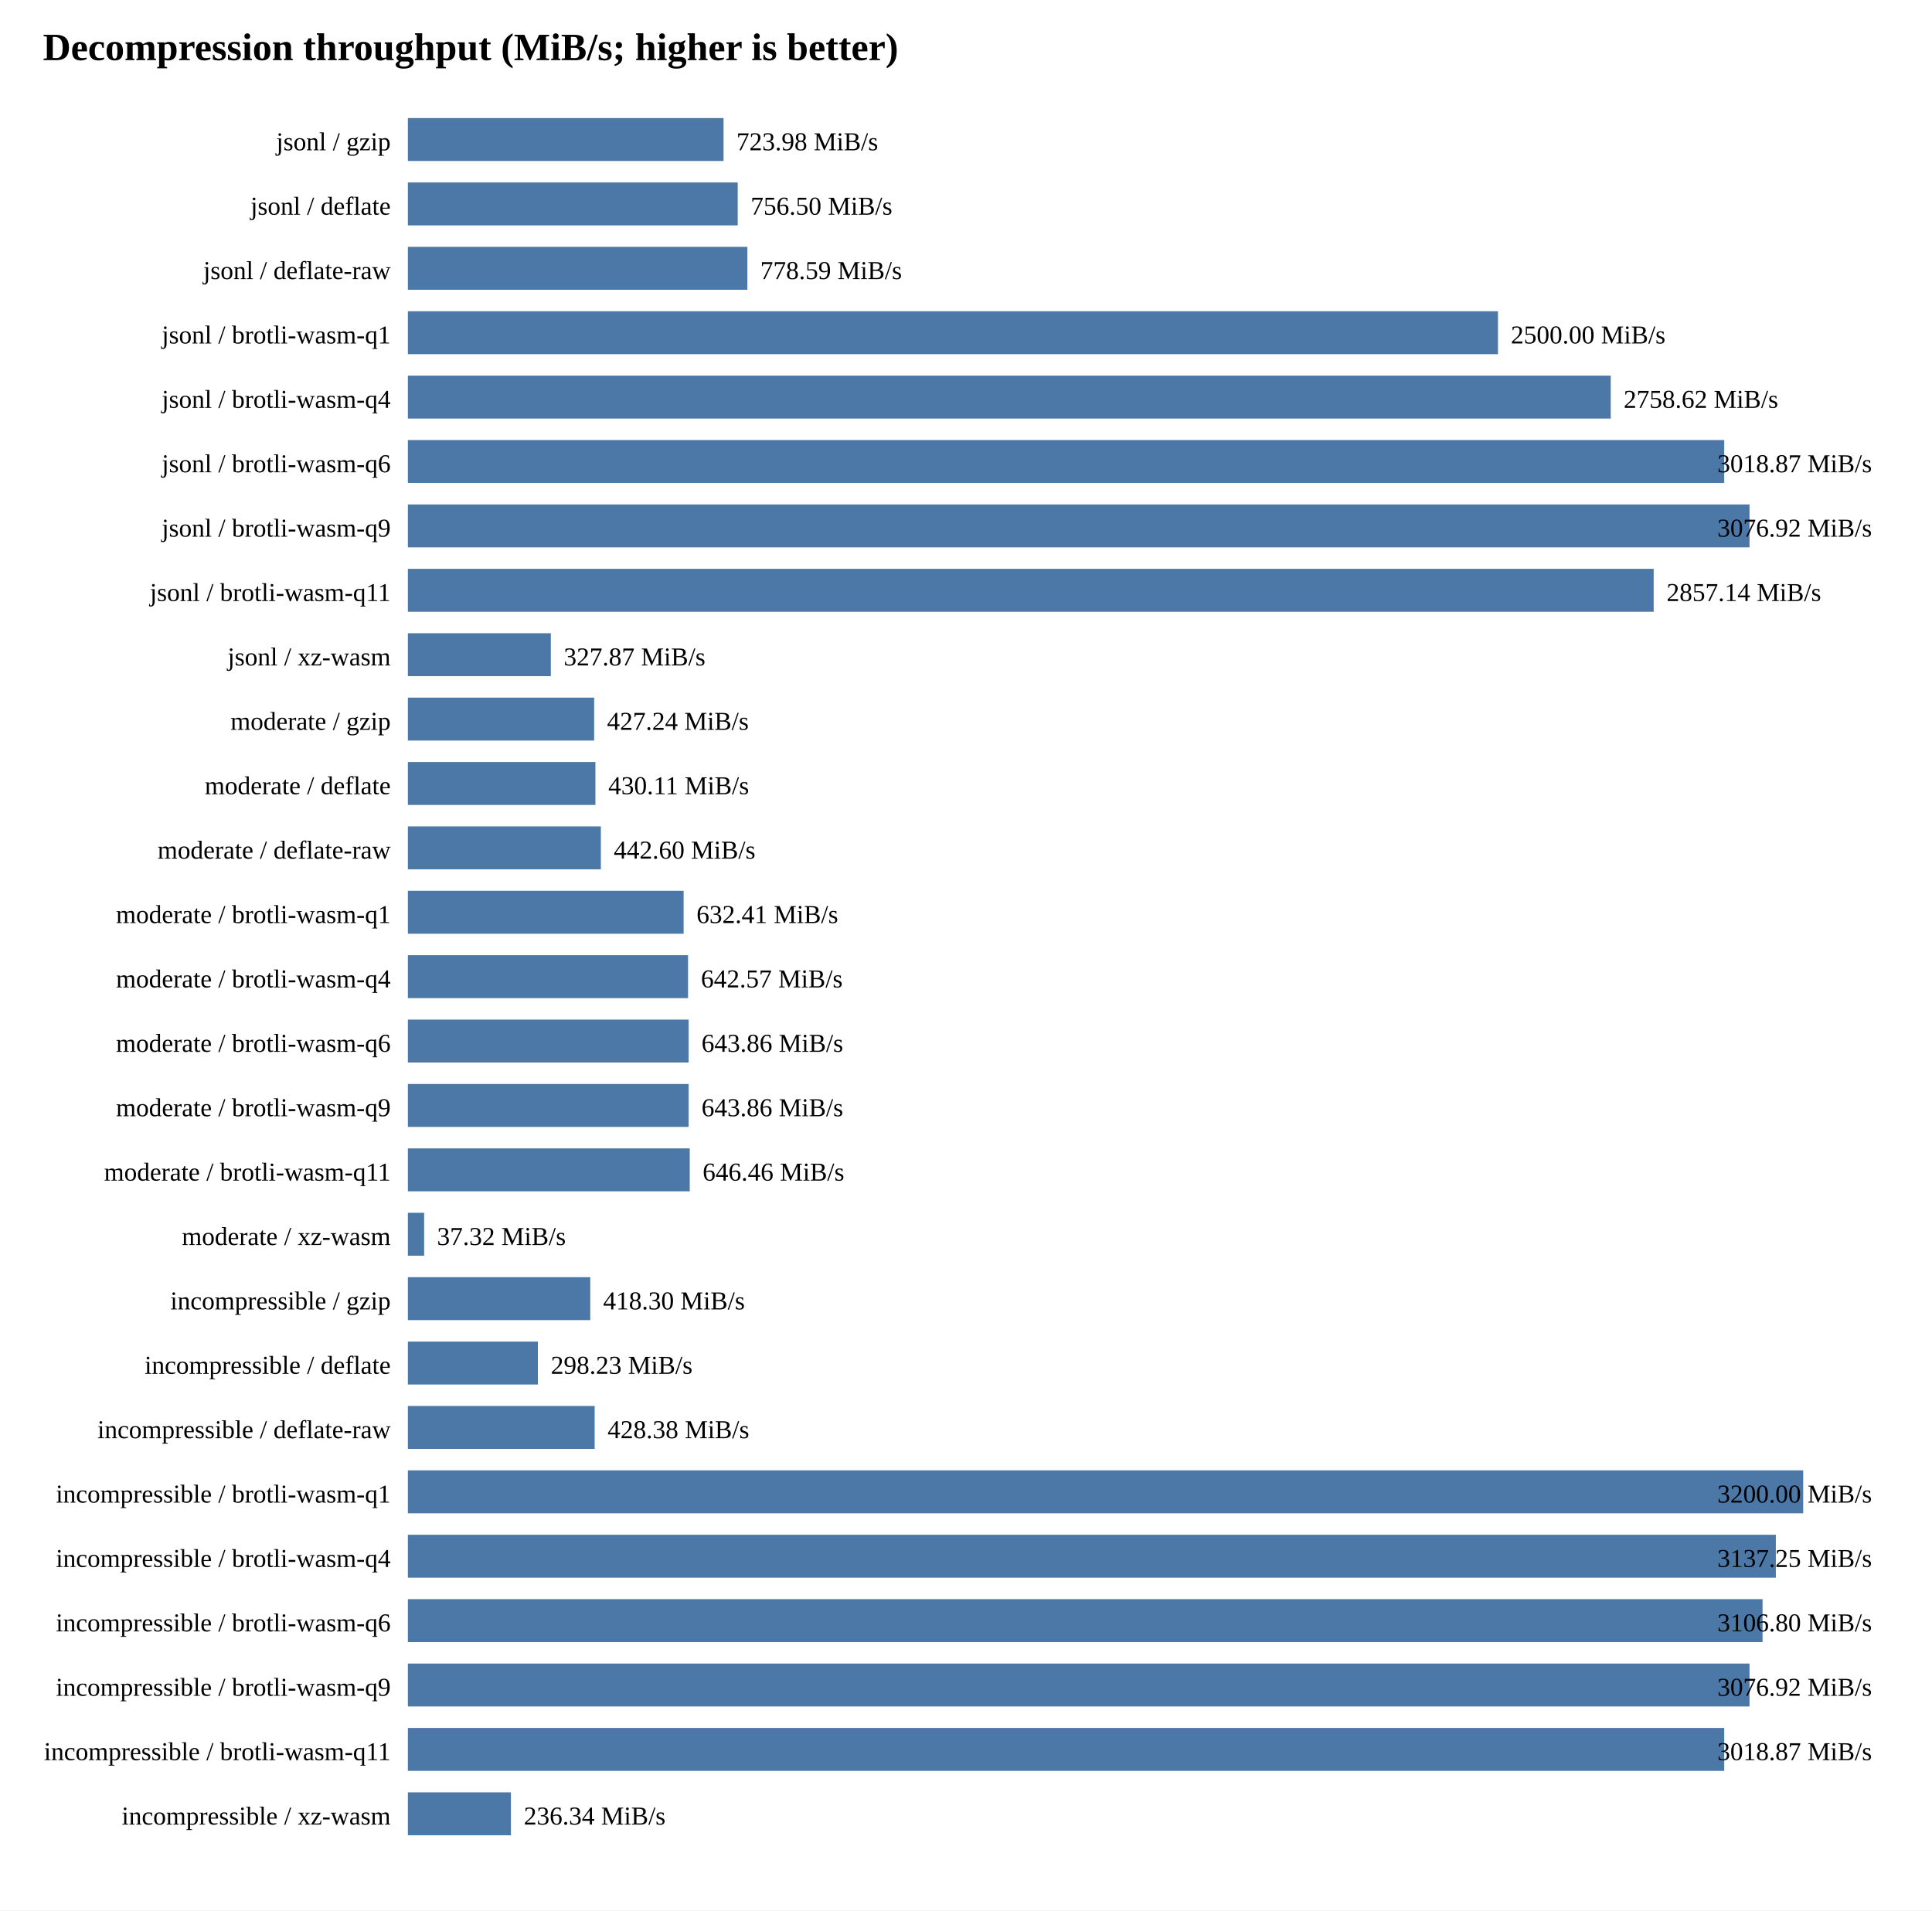
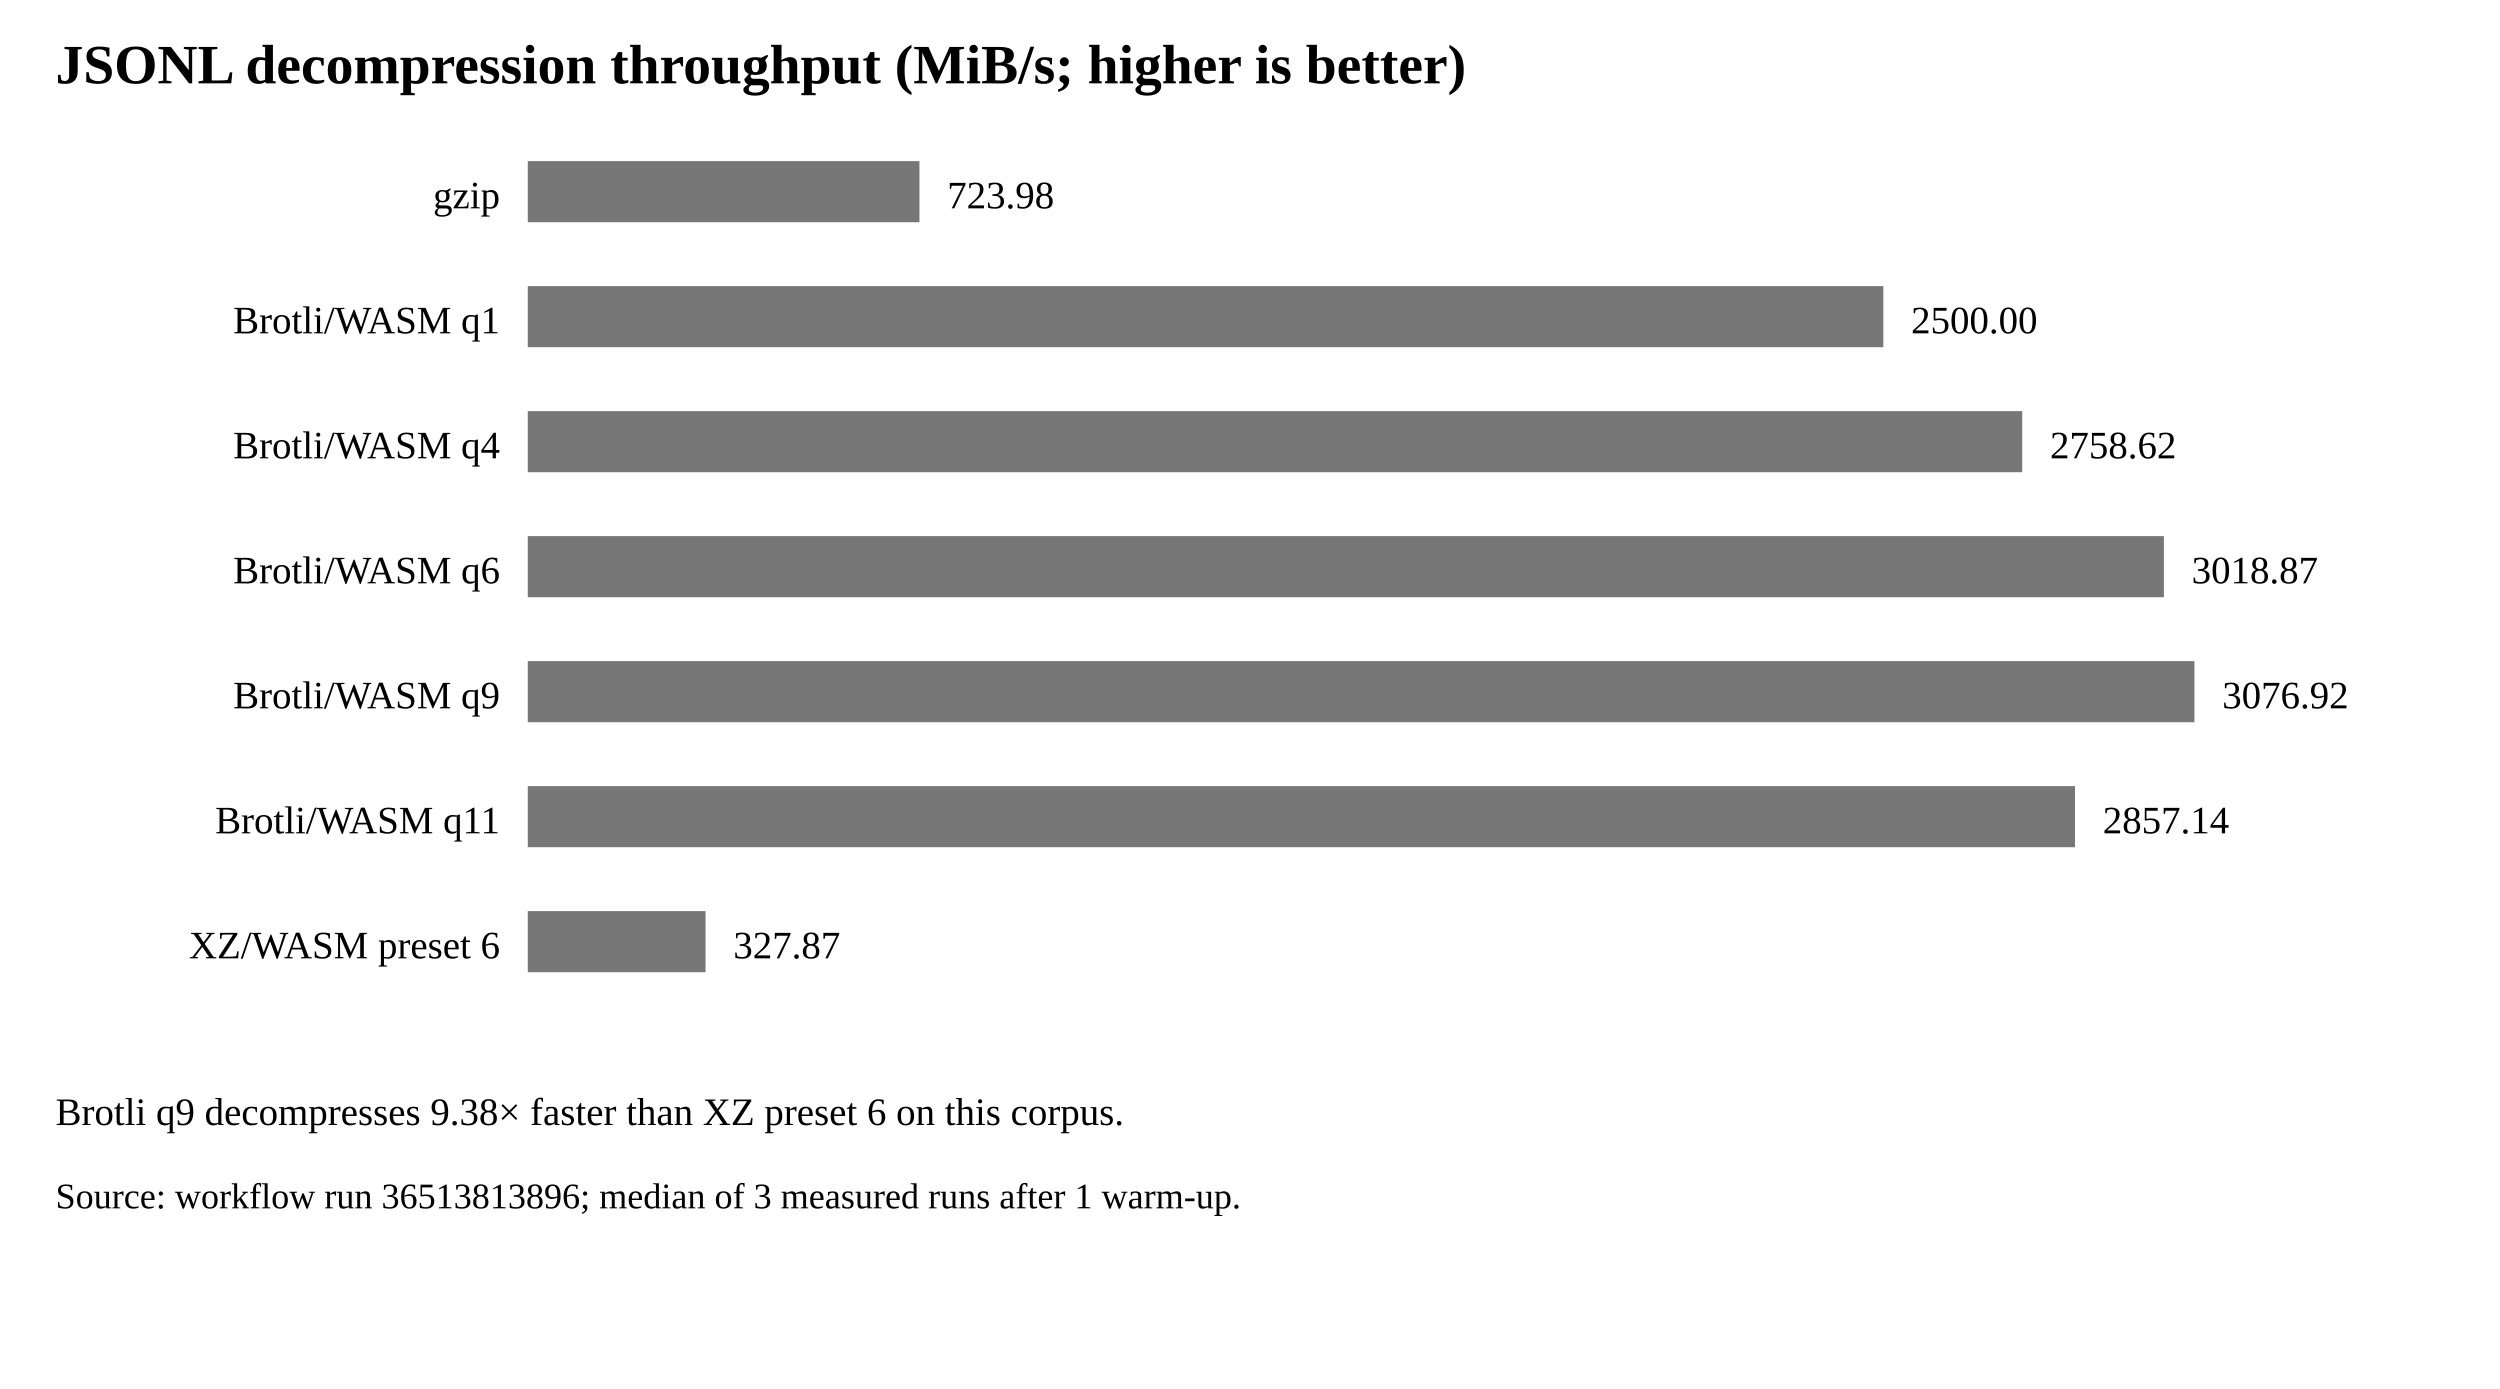
- <svg xmlns="http://www.w3.org/2000/svg" width="900" height="890">
+ <svg xmlns="http://www.w3.org/2000/svg" width="900" height="500" viewBox="0 0 900 500">
  <rect width="100%" height="100%" fill="white" />
-   <text x="20" y="28" font-size="18" font-weight="bold">Decompression throughput (MiB/s; higher is better)</text>
-   <text x="182" y="70" text-anchor="end" font-size="12">jsonl / gzip</text>
-   <rect x="190" y="55" width="147.059" height="20" fill="#4c78a8" />
-   <text x="343.059" y="70" font-size="12">723.98 MiB/s</text>
-   <text x="182" y="100" text-anchor="end" font-size="12">jsonl / deflate</text>
-   <rect x="190" y="85" width="153.664" height="20" fill="#4c78a8" />
-   <text x="349.664" y="100" font-size="12">756.50 MiB/s</text>
-   <text x="182" y="130" text-anchor="end" font-size="12">jsonl / deflate-raw</text>
-   <rect x="190" y="115" width="158.151" height="20" fill="#4c78a8" />
-   <text x="354.151" y="130" font-size="12">778.59 MiB/s</text>
-   <text x="182" y="160" text-anchor="end" font-size="12">jsonl / brotli-wasm-q1</text>
-   <rect x="190" y="145" width="507.812" height="20" fill="#4c78a8" />
-   <text x="703.812" y="160" font-size="12">2500.00 MiB/s</text>
-   <text x="182" y="190" text-anchor="end" font-size="12">jsonl / brotli-wasm-q4</text>
-   <rect x="190" y="175" width="560.345" height="20" fill="#4c78a8" />
-   <text x="756.345" y="190" font-size="12">2758.62 MiB/s</text>
-   <text x="182" y="220" text-anchor="end" font-size="12">jsonl / brotli-wasm-q6</text>
-   <rect x="190" y="205" width="613.208" height="20" fill="#4c78a8" />
-   <text x="800" y="220" font-size="12">3018.87 MiB/s</text>
-   <text x="182" y="250" text-anchor="end" font-size="12">jsonl / brotli-wasm-q9</text>
-   <rect x="190" y="235" width="625" height="20" fill="#4c78a8" />
-   <text x="800" y="250" font-size="12">3076.92 MiB/s</text>
-   <text x="182" y="280" text-anchor="end" font-size="12">jsonl / brotli-wasm-q11</text>
-   <rect x="190" y="265" width="580.357" height="20" fill="#4c78a8" />
-   <text x="776.357" y="280" font-size="12">2857.14 MiB/s</text>
-   <text x="182" y="310" text-anchor="end" font-size="12">jsonl / xz-wasm</text>
-   <rect x="190" y="295" width="66.598" height="20" fill="#4c78a8" />
-   <text x="262.598" y="310" font-size="12">327.87 MiB/s</text>
-   <text x="182" y="340" text-anchor="end" font-size="12">moderate / gzip</text>
-   <rect x="190" y="325" width="86.782" height="20" fill="#4c78a8" />
-   <text x="282.782" y="340" font-size="12">427.24 MiB/s</text>
-   <text x="182" y="370" text-anchor="end" font-size="12">moderate / deflate</text>
-   <rect x="190" y="355" width="87.366" height="20" fill="#4c78a8" />
-   <text x="283.366" y="370" font-size="12">430.11 MiB/s</text>
-   <text x="182" y="400" text-anchor="end" font-size="12">moderate / deflate-raw</text>
-   <rect x="190" y="385" width="89.903" height="20" fill="#4c78a8" />
-   <text x="285.903" y="400" font-size="12">442.60 MiB/s</text>
-   <text x="182" y="430" text-anchor="end" font-size="12">moderate / brotli-wasm-q1</text>
-   <rect x="190" y="415" width="128.458" height="20" fill="#4c78a8" />
-   <text x="324.458" y="430" font-size="12">632.41 MiB/s</text>
-   <text x="182" y="460" text-anchor="end" font-size="12">moderate / brotli-wasm-q4</text>
-   <rect x="190" y="445" width="130.522" height="20" fill="#4c78a8" />
-   <text x="326.522" y="460" font-size="12">642.57 MiB/s</text>
-   <text x="182" y="490" text-anchor="end" font-size="12">moderate / brotli-wasm-q6</text>
-   <rect x="190" y="475" width="130.785" height="20" fill="#4c78a8" />
-   <text x="326.785" y="490" font-size="12">643.86 MiB/s</text>
-   <text x="182" y="520" text-anchor="end" font-size="12">moderate / brotli-wasm-q9</text>
-   <rect x="190" y="505" width="130.785" height="20" fill="#4c78a8" />
-   <text x="326.785" y="520" font-size="12">643.86 MiB/s</text>
-   <text x="182" y="550" text-anchor="end" font-size="12">moderate / brotli-wasm-q11</text>
-   <rect x="190" y="535" width="131.313" height="20" fill="#4c78a8" />
-   <text x="327.313" y="550" font-size="12">646.46 MiB/s</text>
-   <text x="182" y="580" text-anchor="end" font-size="12">moderate / xz-wasm</text>
-   <rect x="190" y="565" width="7.581" height="20" fill="#4c78a8" />
-   <text x="203.581" y="580" font-size="12">37.32 MiB/s</text>
-   <text x="182" y="610" text-anchor="end" font-size="12">incompressible / gzip</text>
-   <rect x="190" y="595" width="84.967" height="20" fill="#4c78a8" />
-   <text x="280.967" y="610" font-size="12">418.30 MiB/s</text>
-   <text x="182" y="640" text-anchor="end" font-size="12">incompressible / deflate</text>
-   <rect x="190" y="625" width="60.578" height="20" fill="#4c78a8" />
-   <text x="256.578" y="640" font-size="12">298.23 MiB/s</text>
-   <text x="182" y="670" text-anchor="end" font-size="12">incompressible / deflate-raw</text>
-   <rect x="190" y="655" width="87.015" height="20" fill="#4c78a8" />
-   <text x="283.015" y="670" font-size="12">428.38 MiB/s</text>
-   <text x="182" y="700" text-anchor="end" font-size="12">incompressible / brotli-wasm-q1</text>
-   <rect x="190" y="685" width="650" height="20" fill="#4c78a8" />
-   <text x="800" y="700" font-size="12">3200.00 MiB/s</text>
-   <text x="182" y="730" text-anchor="end" font-size="12">incompressible / brotli-wasm-q4</text>
-   <rect x="190" y="715" width="637.255" height="20" fill="#4c78a8" />
-   <text x="800" y="730" font-size="12">3137.25 MiB/s</text>
-   <text x="182" y="760" text-anchor="end" font-size="12">incompressible / brotli-wasm-q6</text>
-   <rect x="190" y="745" width="631.068" height="20" fill="#4c78a8" />
-   <text x="800" y="760" font-size="12">3106.80 MiB/s</text>
-   <text x="182" y="790" text-anchor="end" font-size="12">incompressible / brotli-wasm-q9</text>
-   <rect x="190" y="775" width="625" height="20" fill="#4c78a8" />
-   <text x="800" y="790" font-size="12">3076.92 MiB/s</text>
-   <text x="182" y="820" text-anchor="end" font-size="12">incompressible / brotli-wasm-q11</text>
-   <rect x="190" y="805" width="613.208" height="20" fill="#4c78a8" />
-   <text x="800" y="820" font-size="12">3018.87 MiB/s</text>
-   <text x="182" y="850" text-anchor="end" font-size="12">incompressible / xz-wasm</text>
-   <rect x="190" y="835" width="48.006" height="20" fill="#4c78a8" />
-   <text x="244.006" y="850" font-size="12">236.34 MiB/s</text>
+   <text x="20" y="30" font-size="20" font-weight="bold">JSONL decompression throughput (MiB/s; higher is better)</text>
+   <g font-size="14">
+     <text x="180" y="75" text-anchor="end">gzip</text>
+     <rect x="190" y="58" width="141" height="22" fill="#777" />
+     <text x="341" y="75">723.98</text>
+     <text x="180" y="120" text-anchor="end">Brotli/WASM q1</text>
+     <rect x="190" y="103" width="488" height="22" fill="#777" />
+     <text x="688" y="120">2500.00</text>
+     <text x="180" y="165" text-anchor="end">Brotli/WASM q4</text>
+     <rect x="190" y="148" width="538" height="22" fill="#777" />
+     <text x="738" y="165">2758.62</text>
+     <text x="180" y="210" text-anchor="end">Brotli/WASM q6</text>
+     <rect x="190" y="193" width="589" height="22" fill="#777" />
+     <text x="789" y="210">3018.87</text>
+     <text x="180" y="255" text-anchor="end">Brotli/WASM q9</text>
+     <rect x="190" y="238" width="600" height="22" fill="#777" />
+     <text x="800" y="255">3076.92</text>
+     <text x="180" y="300" text-anchor="end">Brotli/WASM q11</text>
+     <rect x="190" y="283" width="557" height="22" fill="#777" />
+     <text x="757" y="300">2857.14</text>
+     <text x="180" y="345" text-anchor="end">XZ/WASM preset 6</text>
+     <rect x="190" y="328" width="64" height="22" fill="#777" />
+     <text x="264" y="345">327.87</text>
+   </g>
+   <text x="20" y="405" font-size="14">Brotli q9 decompresses 9.38× faster than XZ preset 6 on this corpus.</text>
+   <text x="20" y="435" font-size="13">Source: workflow run 36513813896; median of 3 measured runs after 1 warm-up.</text>
</svg>
